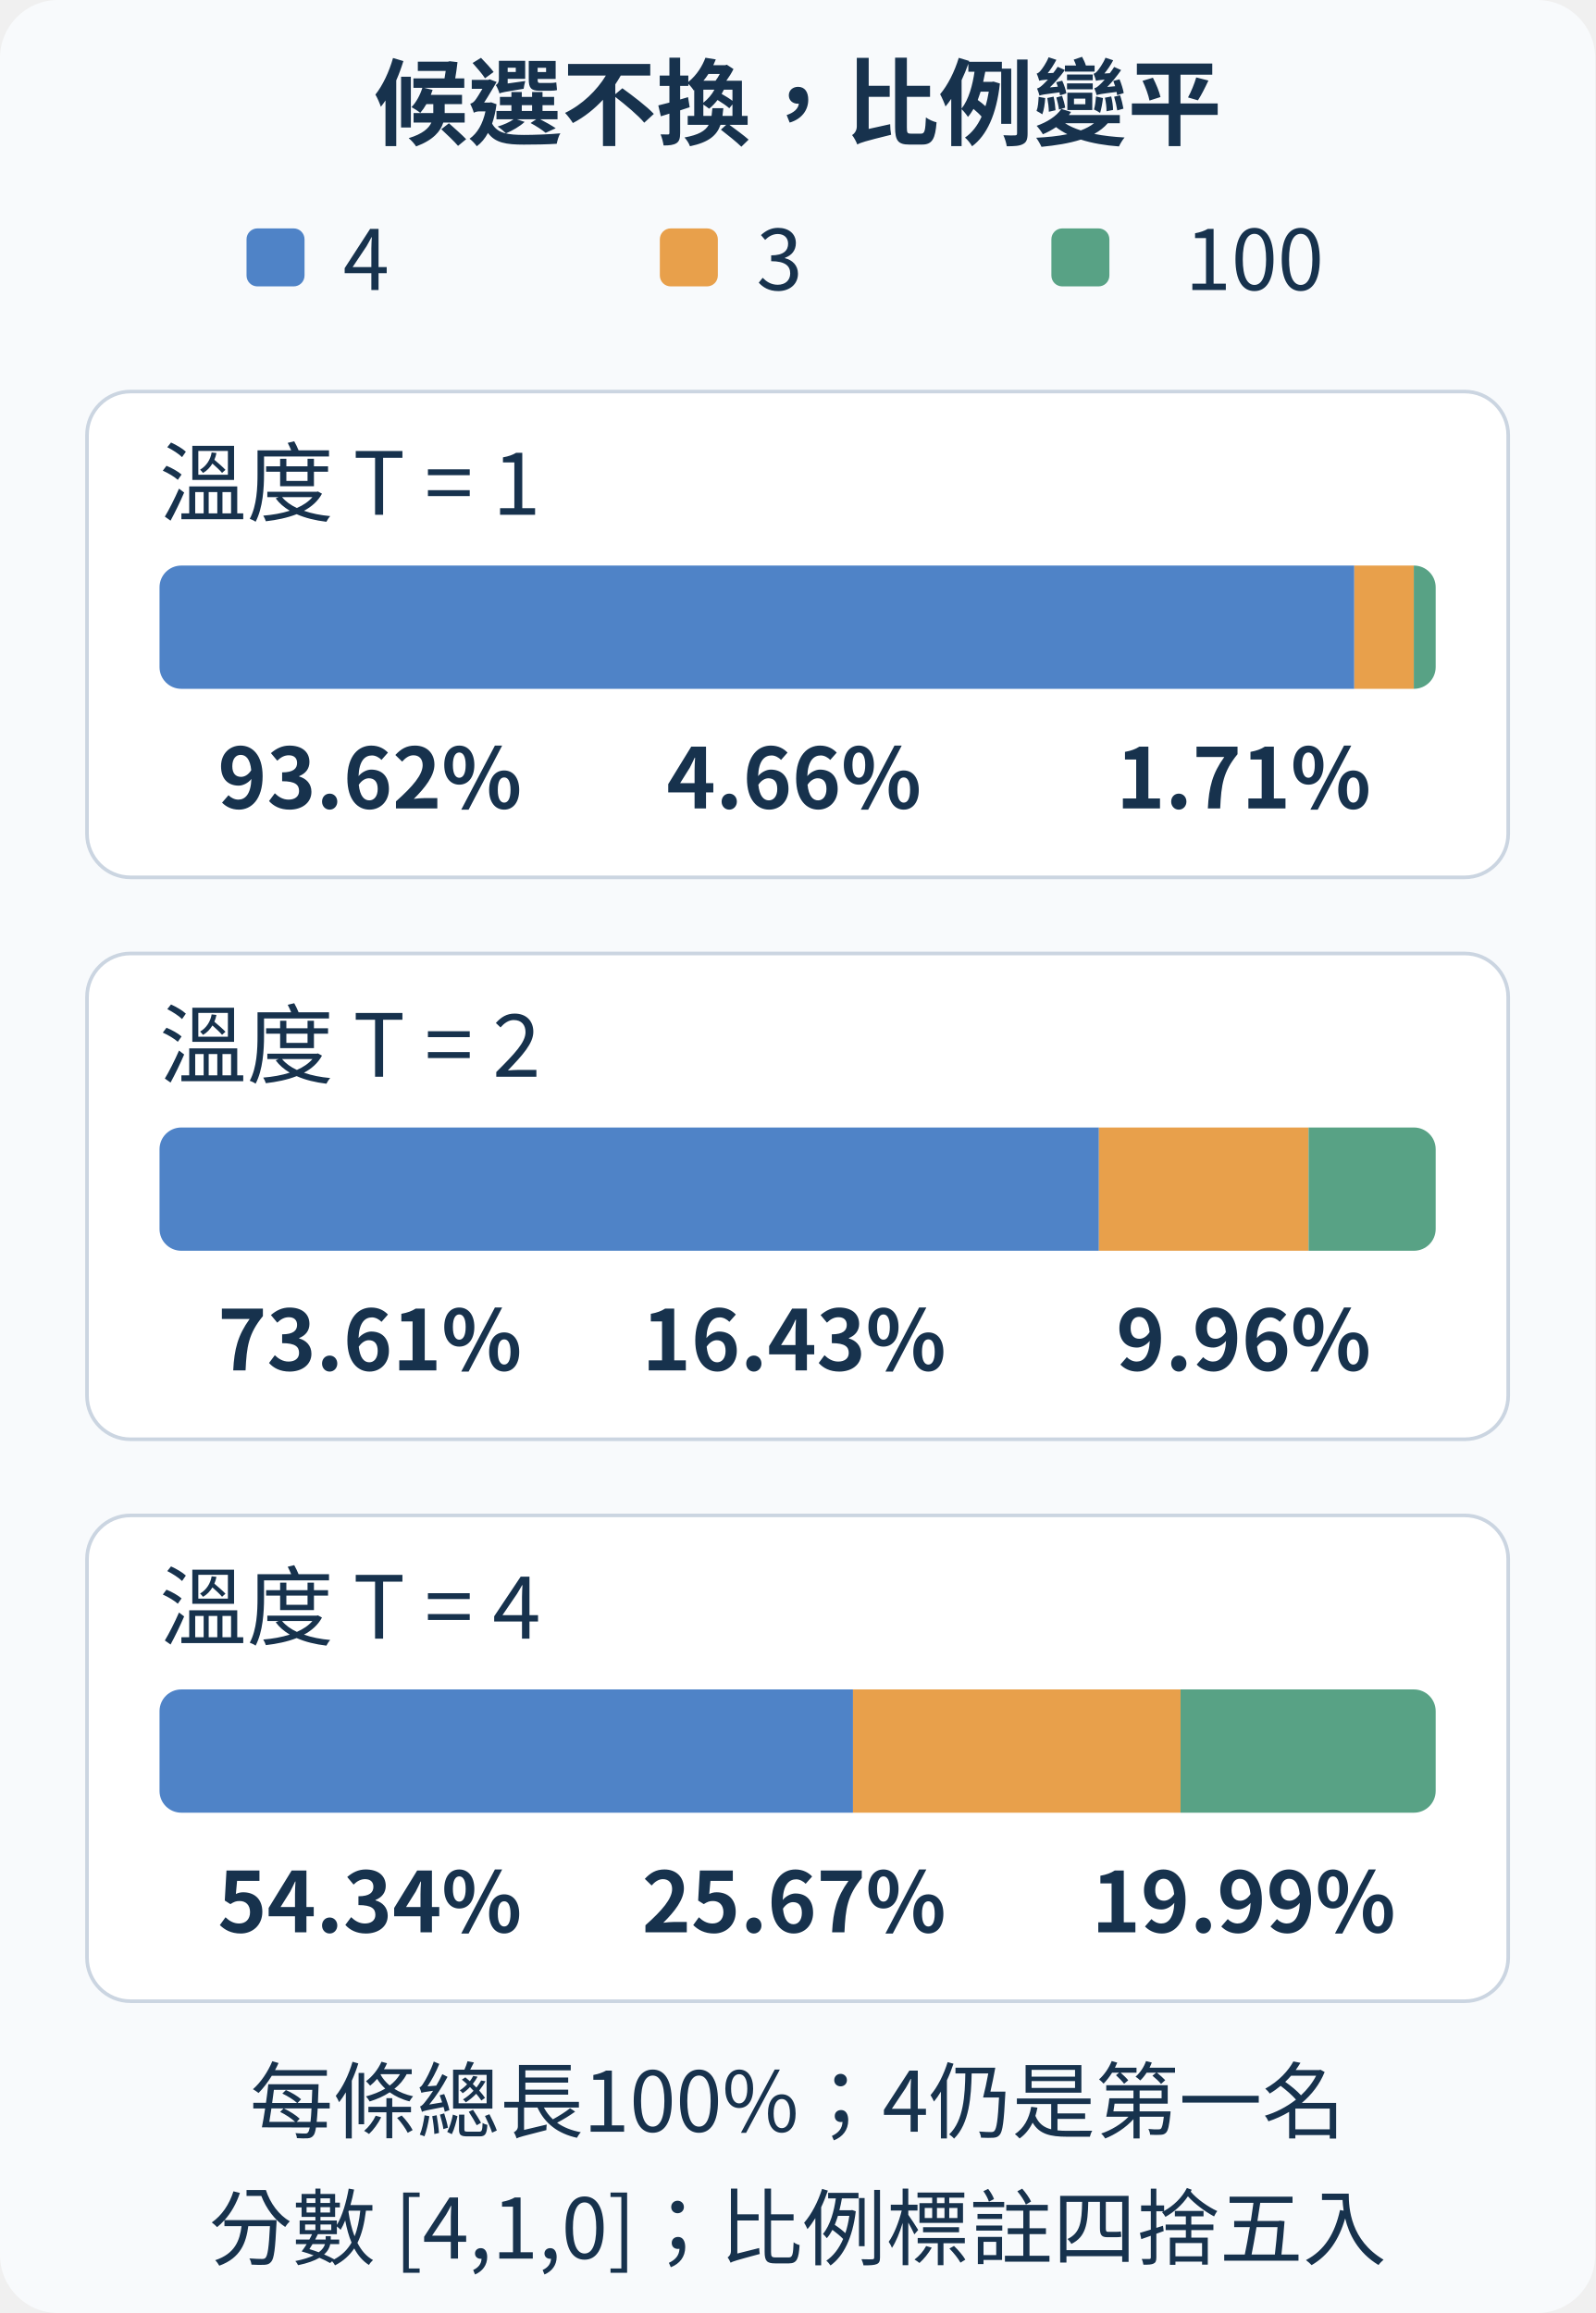
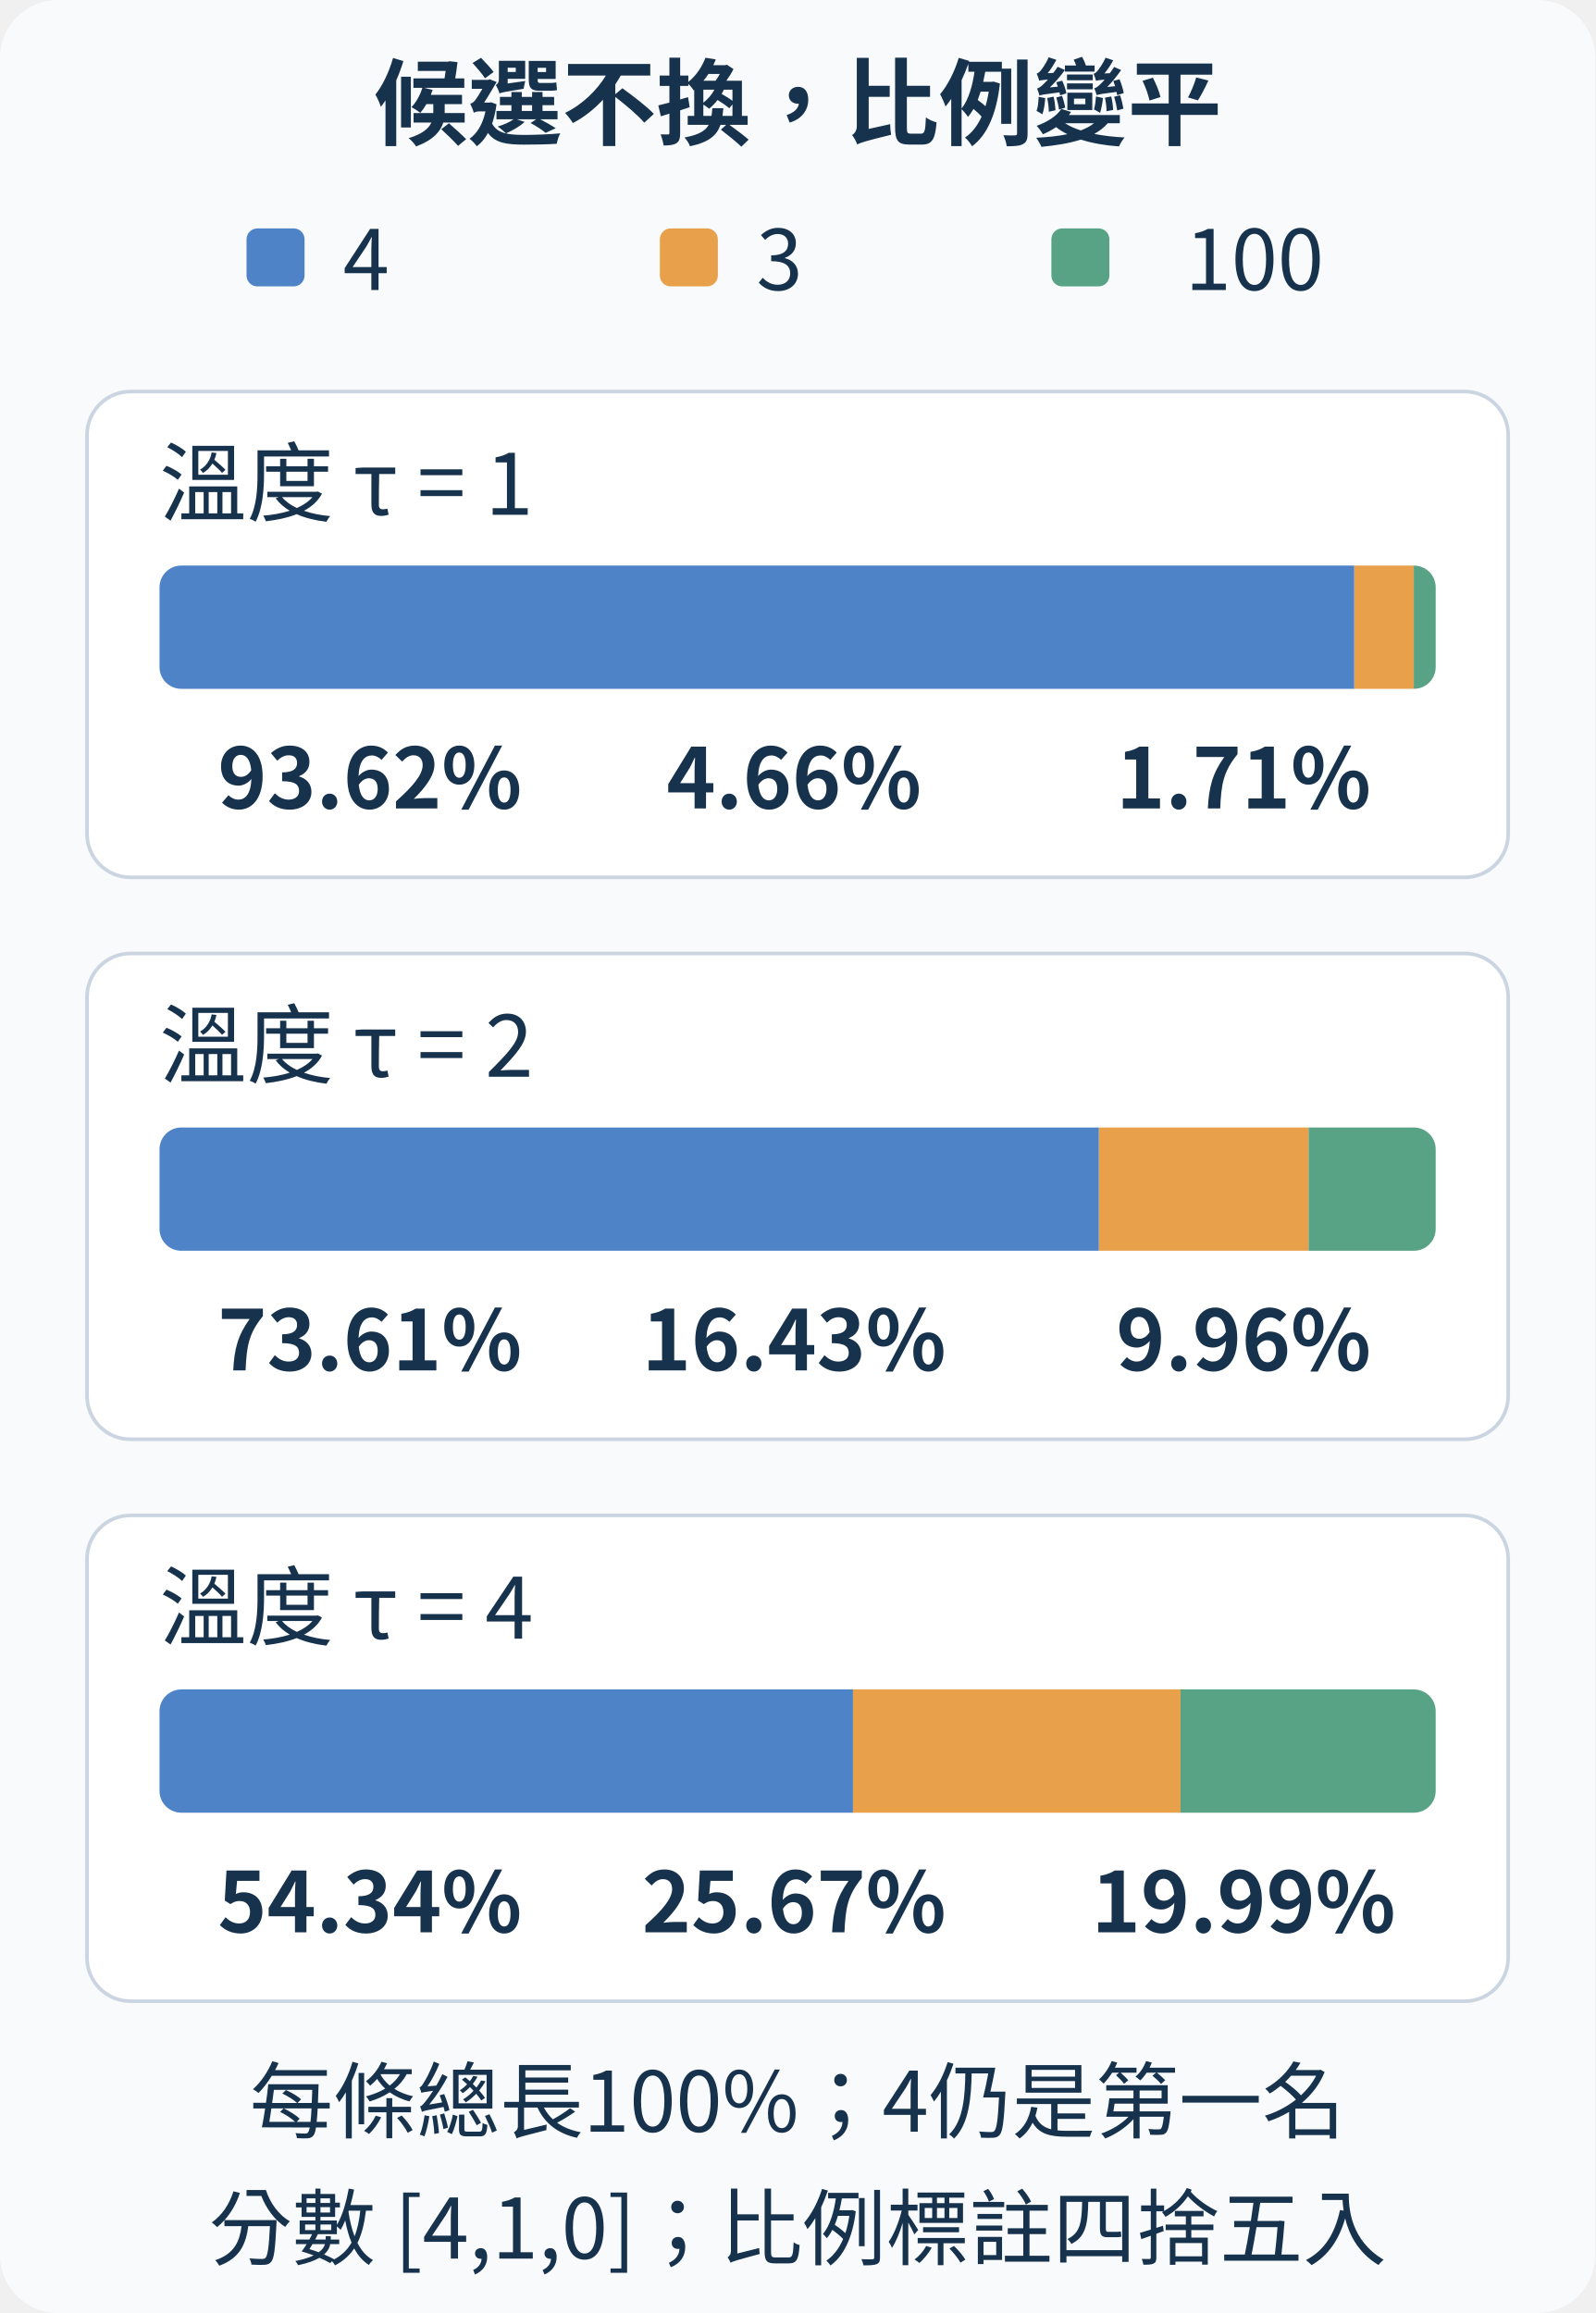
<svg xmlns="http://www.w3.org/2000/svg" width="440" height="638" viewBox="0 0 440 638" role="img" aria-labelledby="title desc">
  <style>text{font-family:"Noto Sans CJK TC","Microsoft JhengHei",sans-serif;fill:#17324d;font-size:23px;text-anchor:middle}.heading{font-size:26px;font-weight:700}.percent{font-weight:600}.label{font-size:24px;text-anchor:start}</style>
  <rect width="440" height="638" rx="16" fill="#f8fafc" />
  <text x="220" y="38" class="heading">候選不換，比例變平</text>
  <rect x="68" y="63" width="16" height="16" rx="3" fill="#4f83c7" />
  <text x="101" y="80">4</text>
  <rect x="182" y="63" width="16" height="16" rx="3" fill="#e8a04b" />
  <text x="215" y="80">3</text>
  <rect x="290" y="63" width="16" height="16" rx="3" fill="#58a285" />
  <text x="346" y="80">100</text>
  <rect x="24" y="108" width="392" height="134" rx="12" fill="#ffffff" stroke="#cbd5e1" />
-   <text x="44" y="142" class="label">溫度 T = 1</text>
+   <text x="44" y="142" class="label">溫度 τ = 1</text>
  <defs>
    <clipPath id="bar-1">
      <rect x="44" y="156" width="352" height="34" rx="6" />
    </clipPath>
  </defs>
  <g clip-path="url(#bar-1)">
    <rect x="44" y="156" width="329.556" height="34" fill="#4f83c7" />
    <rect x="373.556" y="156" width="16.408" height="34" fill="#e8a04b" />
    <rect x="389.964" y="156" width="6.036" height="34" fill="#58a285" />
  </g>
  <text x="102" y="223" class="percent">93.62%</text>
  <text x="219" y="223" class="percent">4.66%</text>
  <text x="343" y="223" class="percent">1.71%</text>
  <rect x="24" y="263" width="392" height="134" rx="12" fill="#ffffff" stroke="#cbd5e1" />
-   <text x="44" y="297" class="label">溫度 T = 2</text>
+   <text x="44" y="297" class="label">溫度 τ = 2</text>
  <defs>
    <clipPath id="bar-2">
      <rect x="44" y="311" width="352" height="34" rx="6" />
    </clipPath>
  </defs>
  <g clip-path="url(#bar-2)">
    <rect x="44" y="311" width="259.116" height="34" fill="#4f83c7" />
    <rect x="303.116" y="311" width="57.817" height="34" fill="#e8a04b" />
    <rect x="360.932" y="311" width="35.068" height="34" fill="#58a285" />
  </g>
  <text x="102" y="378" class="percent">73.61%</text>
  <text x="219" y="378" class="percent">16.43%</text>
  <text x="343" y="378" class="percent">9.96%</text>
  <rect x="24" y="418" width="392" height="134" rx="12" fill="#ffffff" stroke="#cbd5e1" />
-   <text x="44" y="452" class="label">溫度 T = 4</text>
+   <text x="44" y="452" class="label">溫度 τ = 4</text>
  <defs>
    <clipPath id="bar-4">
      <rect x="44" y="466" width="352" height="34" rx="6" />
    </clipPath>
  </defs>
  <g clip-path="url(#bar-4)">
    <rect x="44" y="466" width="191.279" height="34" fill="#4f83c7" />
    <rect x="235.279" y="466" width="90.354" height="34" fill="#e8a04b" />
    <rect x="325.632" y="466" width="70.368" height="34" fill="#58a285" />
  </g>
  <text x="102" y="533" class="percent">54.34%</text>
  <text x="219" y="533" class="percent">25.67%</text>
  <text x="343" y="533" class="percent">19.99%</text>
  <text x="220" y="588">每條總長100%；4仍是第一名</text>
  <text x="220" y="623">分數 [4,1,0]；比例標註四捨五入</text>
</svg>
